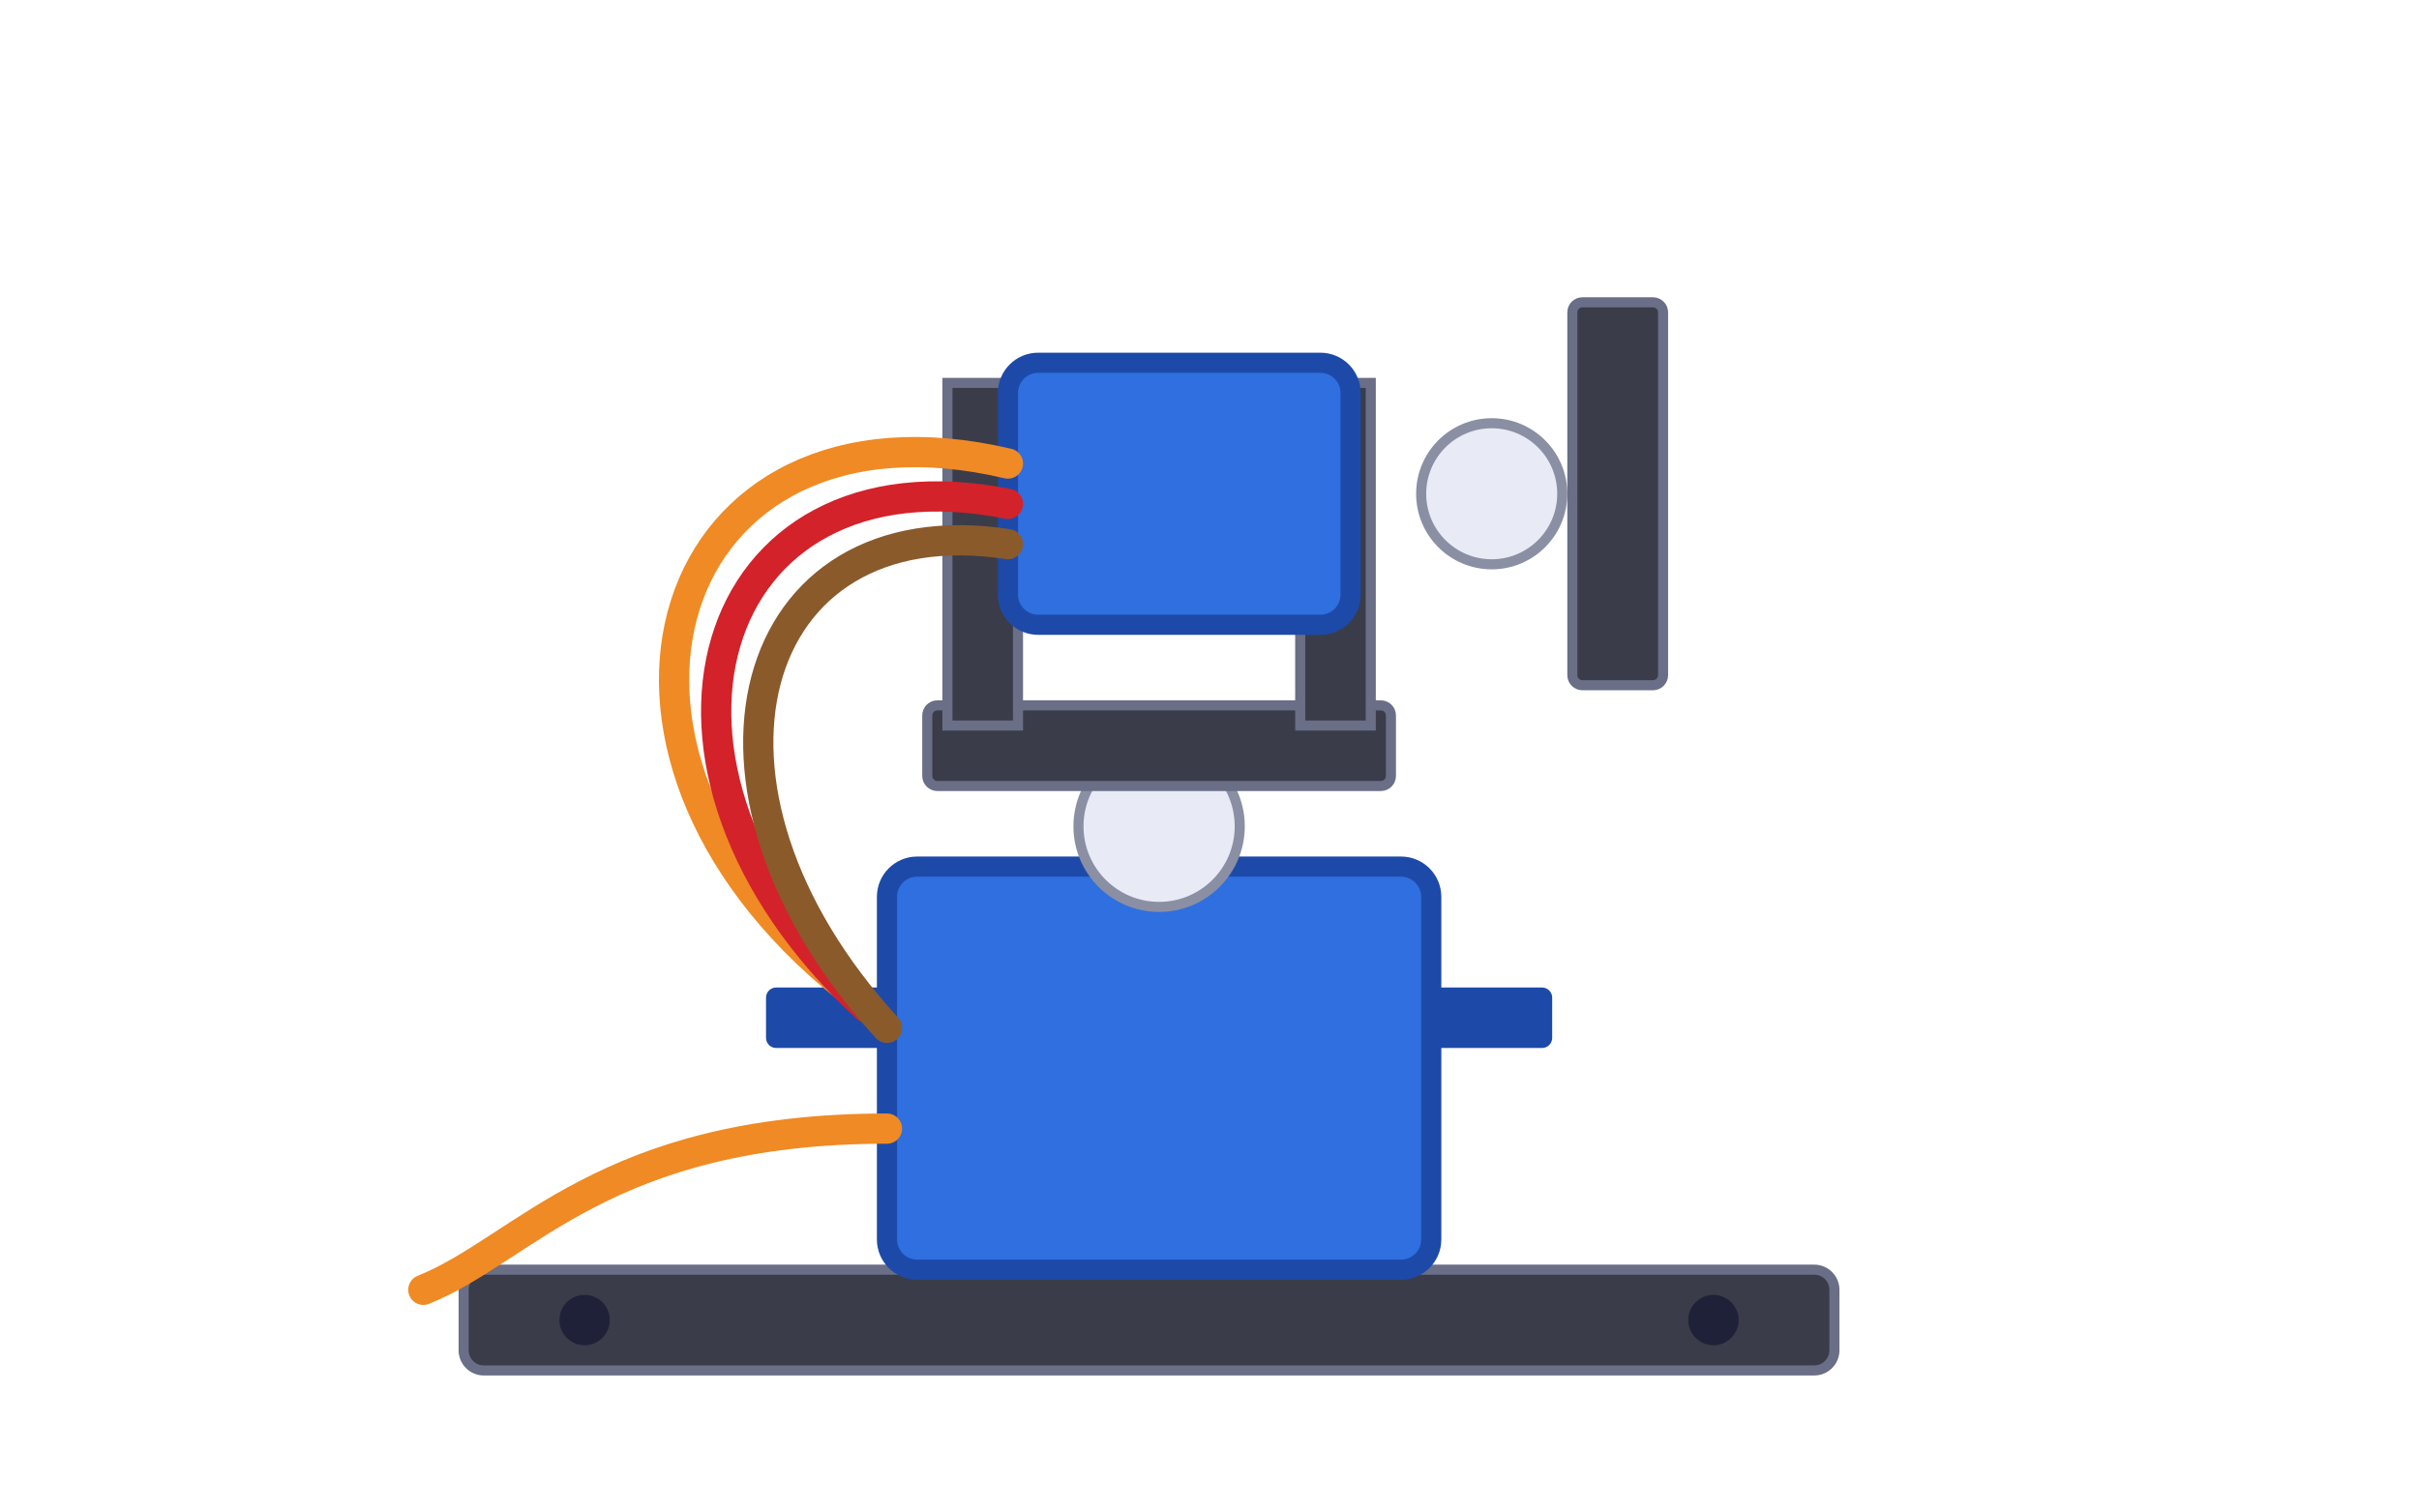
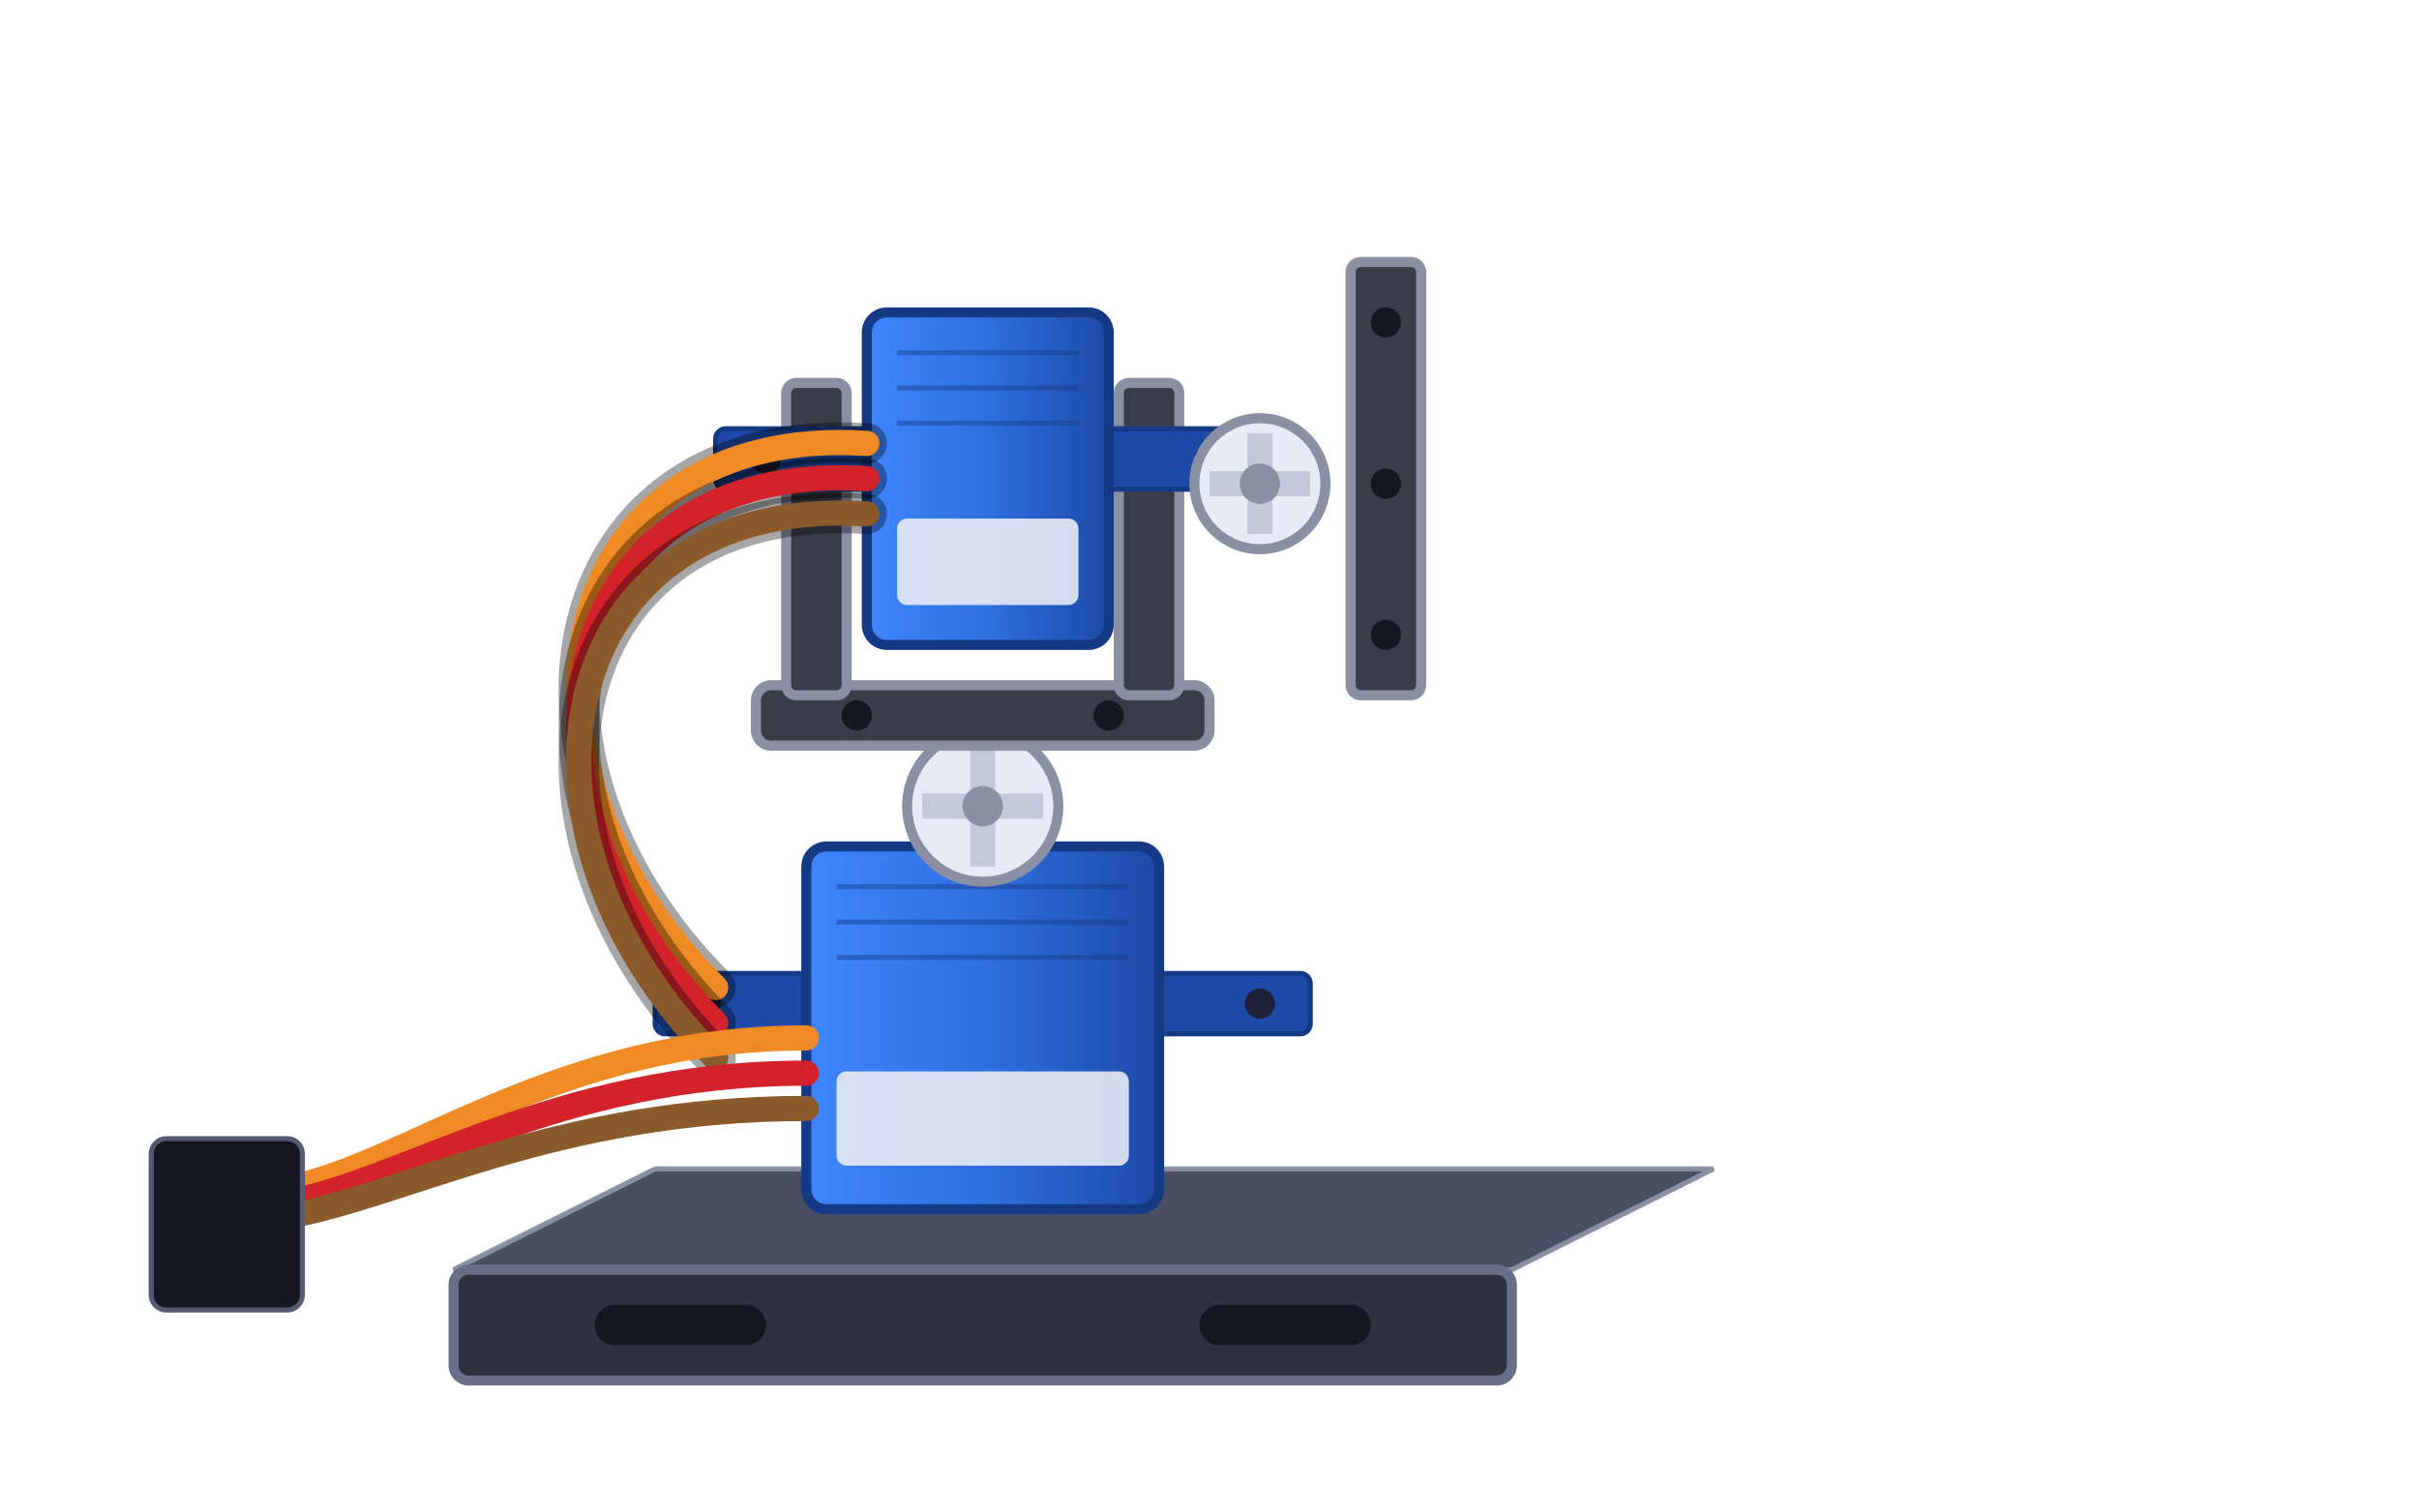
- <svg xmlns="http://www.w3.org/2000/svg" viewBox="0 0 240 150" width="240" height="150">
+ <svg xmlns="http://www.w3.org/2000/svg" viewBox="0 0 480 300" width="480" height="300">
+   <defs>
+     <linearGradient id="sh" x1="0" y1="0" x2="1" y2="1">
+       <stop offset="0" stop-color="#fff" stop-opacity=".2" />
+       <stop offset=".5" stop-color="#fff" stop-opacity="0" />
+       <stop offset="1" stop-color="#000" stop-opacity=".22" />
+     </linearGradient>
+     <linearGradient id="mt" x1="0" y1="0" x2="0" y2="1">
+       <stop offset="0" stop-color="#e6e8f0" />
+       <stop offset=".5" stop-color="#9aa0b4" />
+       <stop offset="1" stop-color="#d4d7e2" />
+     </linearGradient>
+     <linearGradient id="bl" x1="0" y1="0" x2="1" y2="0">
+       <stop offset="0" stop-color="#3f86ff" />
+       <stop offset=".5" stop-color="#2f6fe0" />
+       <stop offset="1" stop-color="#1d4aa8" />
+     </linearGradient>
+     <pattern id="mesh" width="5" height="5" patternUnits="userSpaceOnUse">
+       <rect width="5" height="5" fill="#15161f" />
+       <path d="M0 0H5M0 0V5" stroke="#7a8098" stroke-width="1" />
+     </pattern>
+   </defs>
  <g>
-     <rect x="46" y="126" width="136" height="10" rx="2" fill="#3a3c4a" stroke="#6a6e86" />
-     <circle cx="58" cy="131" r="2.5" fill="#1f2138" />
-     <circle cx="170" cy="131" r="2.5" fill="#1f2138" />
+     <polygon points="90,252 300,252 340,232 130,232" fill="#4b4e62" stroke="#8a8fa4" />
+     <rect x="90" y="252" width="210" height="22" rx="3" fill="#2f3140" stroke="#6a6e86" stroke-width="2" />
+     <rect x="118" y="259" width="34" height="8" rx="4" fill="#15161f" />
+     <rect x="238" y="259" width="34" height="8" rx="4" fill="#15161f" />
  </g>
  <g>
-     <rect x="76" y="98" width="78" height="6" rx="1" fill="#1d4aa8" />
-     <rect x="88" y="86" width="54" height="40" rx="3" fill="#2f6fe0" stroke="#1d4aa8" stroke-width="2" />
-     <circle cx="115" cy="82" r="8" fill="#e8eaf5" stroke="#8a8fa4" />
+     <rect x="130" y="193.2" width="130" height="12" rx="2" fill="#1d4aa8" stroke="#143a86" />
+     <circle cx="140" cy="199.2" r="3" fill="#1f2138" />
+     <circle cx="250" cy="199.2" r="3" fill="#1f2138" />
+     <rect x="160" y="168" width="70" height="72" rx="4" fill="url(#bl)" stroke="#143a86" stroke-width="2" />
+     <rect x="166" y="212.64" width="58" height="18.72" rx="2" fill="#e8eaf5" opacity=".9" />
+     <path d="M166 176H224" stroke="#143a86" stroke-opacity=".45" />
+     <path d="M166 183H224" stroke="#143a86" stroke-opacity=".45" />
+     <path d="M166 190H224" stroke="#143a86" stroke-opacity=".45" />
+     <circle cx="195" cy="160" r="15" fill="#e8eaf5" stroke="#8a8fa4" stroke-width="2" />
+     <path d="M183 160H207M195 148V172" stroke="#c4c8d8" stroke-width="5" />
+     <circle cx="195" cy="160" r="4" fill="#8a8fa4" />
  </g>
  <g>
-     <rect x="92" y="70" width="46" height="8" rx="1" fill="#3a3c4a" stroke="#6a6e86" />
-     <rect x="94" y="38" width="7" height="34" fill="#3a3c4a" stroke="#6a6e86" />
-     <rect x="129" y="38" width="7" height="34" fill="#3a3c4a" stroke="#6a6e86" />
+     <rect x="150" y="136" width="90" height="12" rx="3" fill="#3a3c4a" stroke="#8a8fa4" stroke-width="2" />
+     <circle cx="170" cy="142" r="3" fill="#15161f" />
+     <circle cx="220" cy="142" r="3" fill="#15161f" />
  </g>
  <g>
-     <rect x="100" y="36" width="34" height="26" rx="3" fill="#2f6fe0" stroke="#1d4aa8" stroke-width="2" />
-     <circle cx="148" cy="49" r="7" fill="#e8eaf5" stroke="#8a8fa4" />
+     <rect x="156" y="76" width="12" height="62" rx="2" fill="#3a3c4a" stroke="#8a8fa4" stroke-width="2" />
+     <rect x="222" y="76" width="12" height="62" rx="2" fill="#3a3c4a" stroke="#8a8fa4" stroke-width="2" />
+     <circle cx="162" cy="92" r="3" fill="#15161f" />
+     <circle cx="228" cy="92" r="3" fill="#15161f" />
  </g>
  <g>
-     <rect x="156" y="30" width="9" height="38" rx="1" fill="#3a3c4a" stroke="#6a6e86" />
+     <rect x="142" y="85.1" width="108" height="12" rx="2" fill="#1d4aa8" stroke="#143a86" />
+     <circle cx="152" cy="91.1" r="3" fill="#1f2138" />
+     <circle cx="240" cy="91.1" r="3" fill="#1f2138" />
+     <rect x="172" y="62" width="48" height="66" rx="4" fill="url(#bl)" stroke="#143a86" stroke-width="2" />
+     <rect x="178" y="102.92" width="36" height="17.16" rx="2" fill="#e8eaf5" opacity=".9" />
+     <path d="M178 70H214" stroke="#143a86" stroke-opacity=".45" />
+     <path d="M178 77H214" stroke="#143a86" stroke-opacity=".45" />
+     <path d="M178 84H214" stroke="#143a86" stroke-opacity=".45" />
  </g>
-   <g fill="none" stroke-width="3" stroke-linecap="round">
-     <path d="M100 46C66 38 54 74 84 98" stroke="#f08a24" />
-     <path d="M100 50C70 44 60 76 86 100" stroke="#d3222a" />
-     <path d="M100 54C74 50 66 78 88 102" stroke="#8a5a2b" />
-     <path d="M88 112C60 112 52 124 42 128" stroke="#f08a24" />
+   <g>
+     <circle cx="250" cy="96" r="13" fill="#e8eaf5" stroke="#8a8fa4" stroke-width="2" />
+     <path d="M240 96H260M250 86V106" stroke="#c4c8d8" stroke-width="5" />
+     <circle cx="250" cy="96" r="4" fill="#8a8fa4" />
+   </g>
+   <g>
+     <rect x="268" y="52" width="14" height="86" rx="2" fill="#3a3c4a" stroke="#8a8fa4" stroke-width="2" />
+     <circle cx="275" cy="64" r="3" fill="#15161f" />
+     <circle cx="275" cy="96" r="3" fill="#15161f" />
+     <circle cx="275" cy="126" r="3" fill="#15161f" />
+   </g>
+   <g>
+     <path d="M172 88C110 84 96 150 142 196" fill="none" stroke="#000" stroke-opacity=".35" stroke-width="8" stroke-linecap="round" />
+     <path d="M172 88C110 84 96 150 142 196" fill="none" stroke="#f08a24" stroke-width="5" stroke-linecap="round" />
+     <path d="M172 95C110 91 96 157 142 203" fill="none" stroke="#000" stroke-opacity=".35" stroke-width="8" stroke-linecap="round" />
+     <path d="M172 95C110 91 96 157 142 203" fill="none" stroke="#d3222a" stroke-width="5" stroke-linecap="round" />
+     <path d="M172 102C110 98 96 164 142 210" fill="none" stroke="#000" stroke-opacity=".35" stroke-width="8" stroke-linecap="round" />
+     <path d="M172 102C110 98 96 164 142 210" fill="none" stroke="#8a5a2b" stroke-width="5" stroke-linecap="round" />
+     <path d="M160 206C110 206 80 232.0 56 236.0" fill="none" stroke="#f08a24" stroke-width="5" stroke-linecap="round" />
+     <path d="M160 213C110 213 80 234.8 56 238.8" fill="none" stroke="#d3222a" stroke-width="5" stroke-linecap="round" />
+     <path d="M160 220C110 220 80 237.6 56 241.6" fill="none" stroke="#8a5a2b" stroke-width="5" stroke-linecap="round" />
+     <rect x="30" y="226" width="30" height="34" rx="3" fill="#15161f" stroke="#555a73" />
  </g>
</svg>
